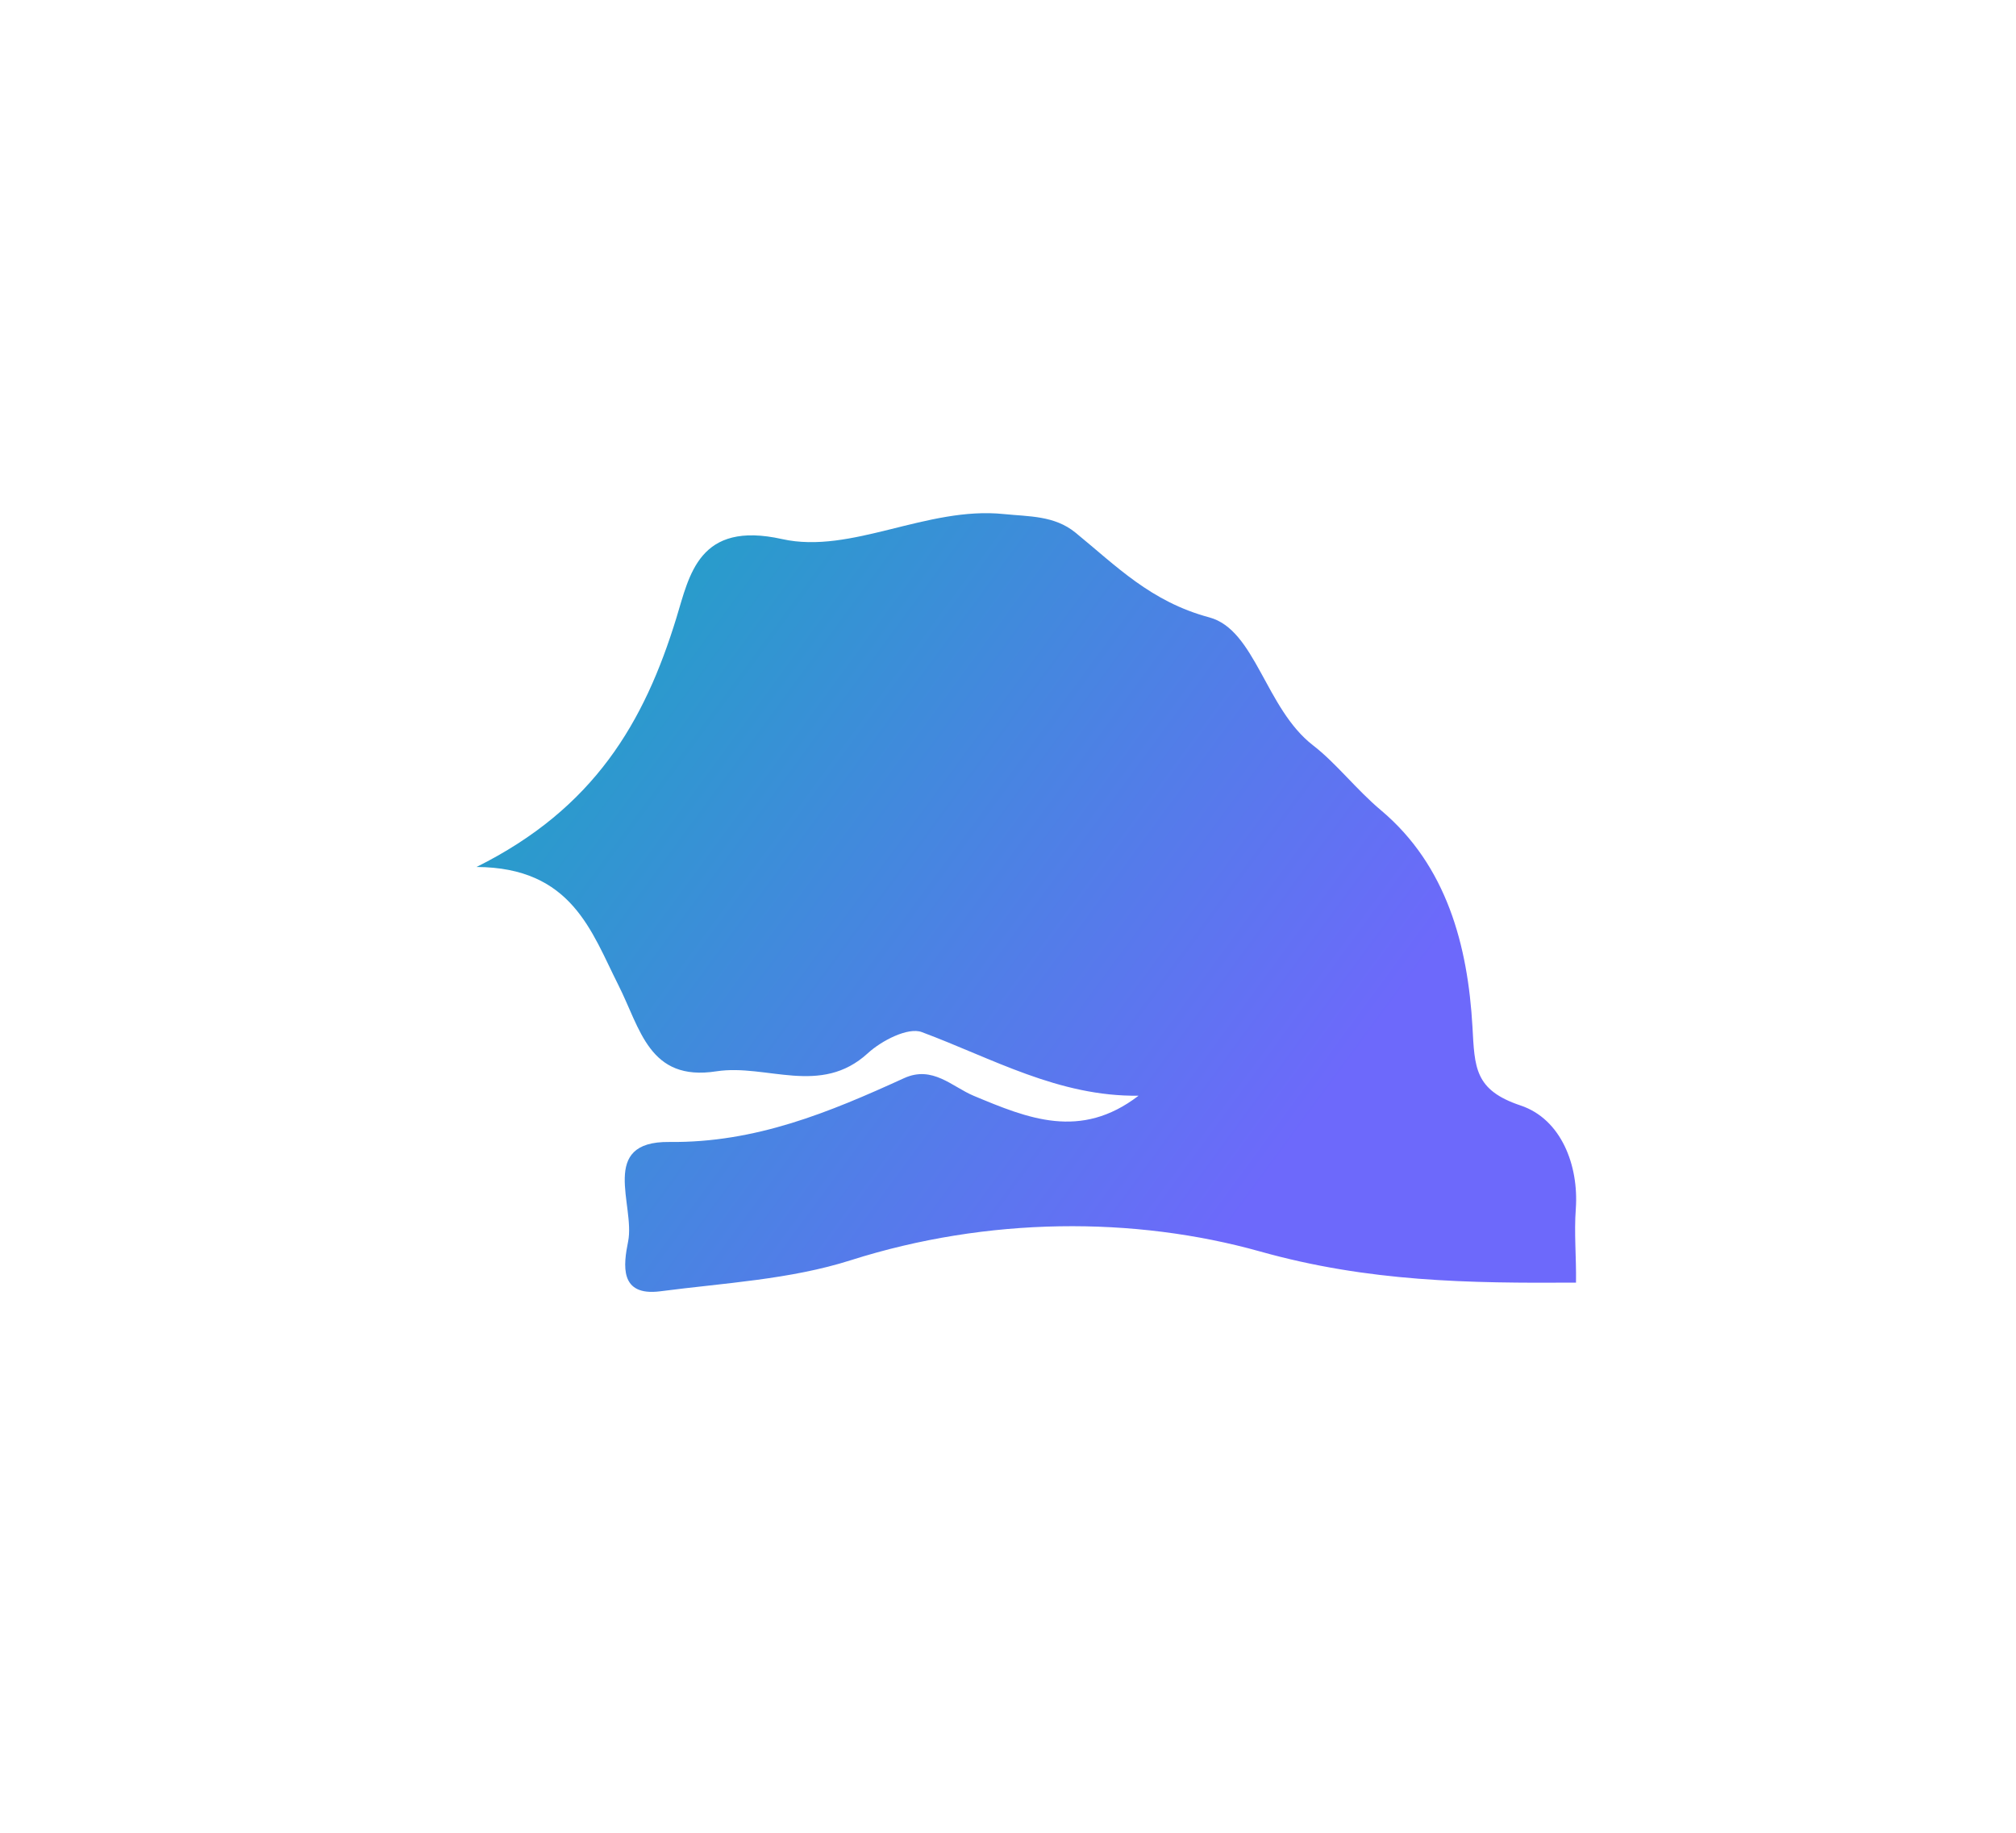
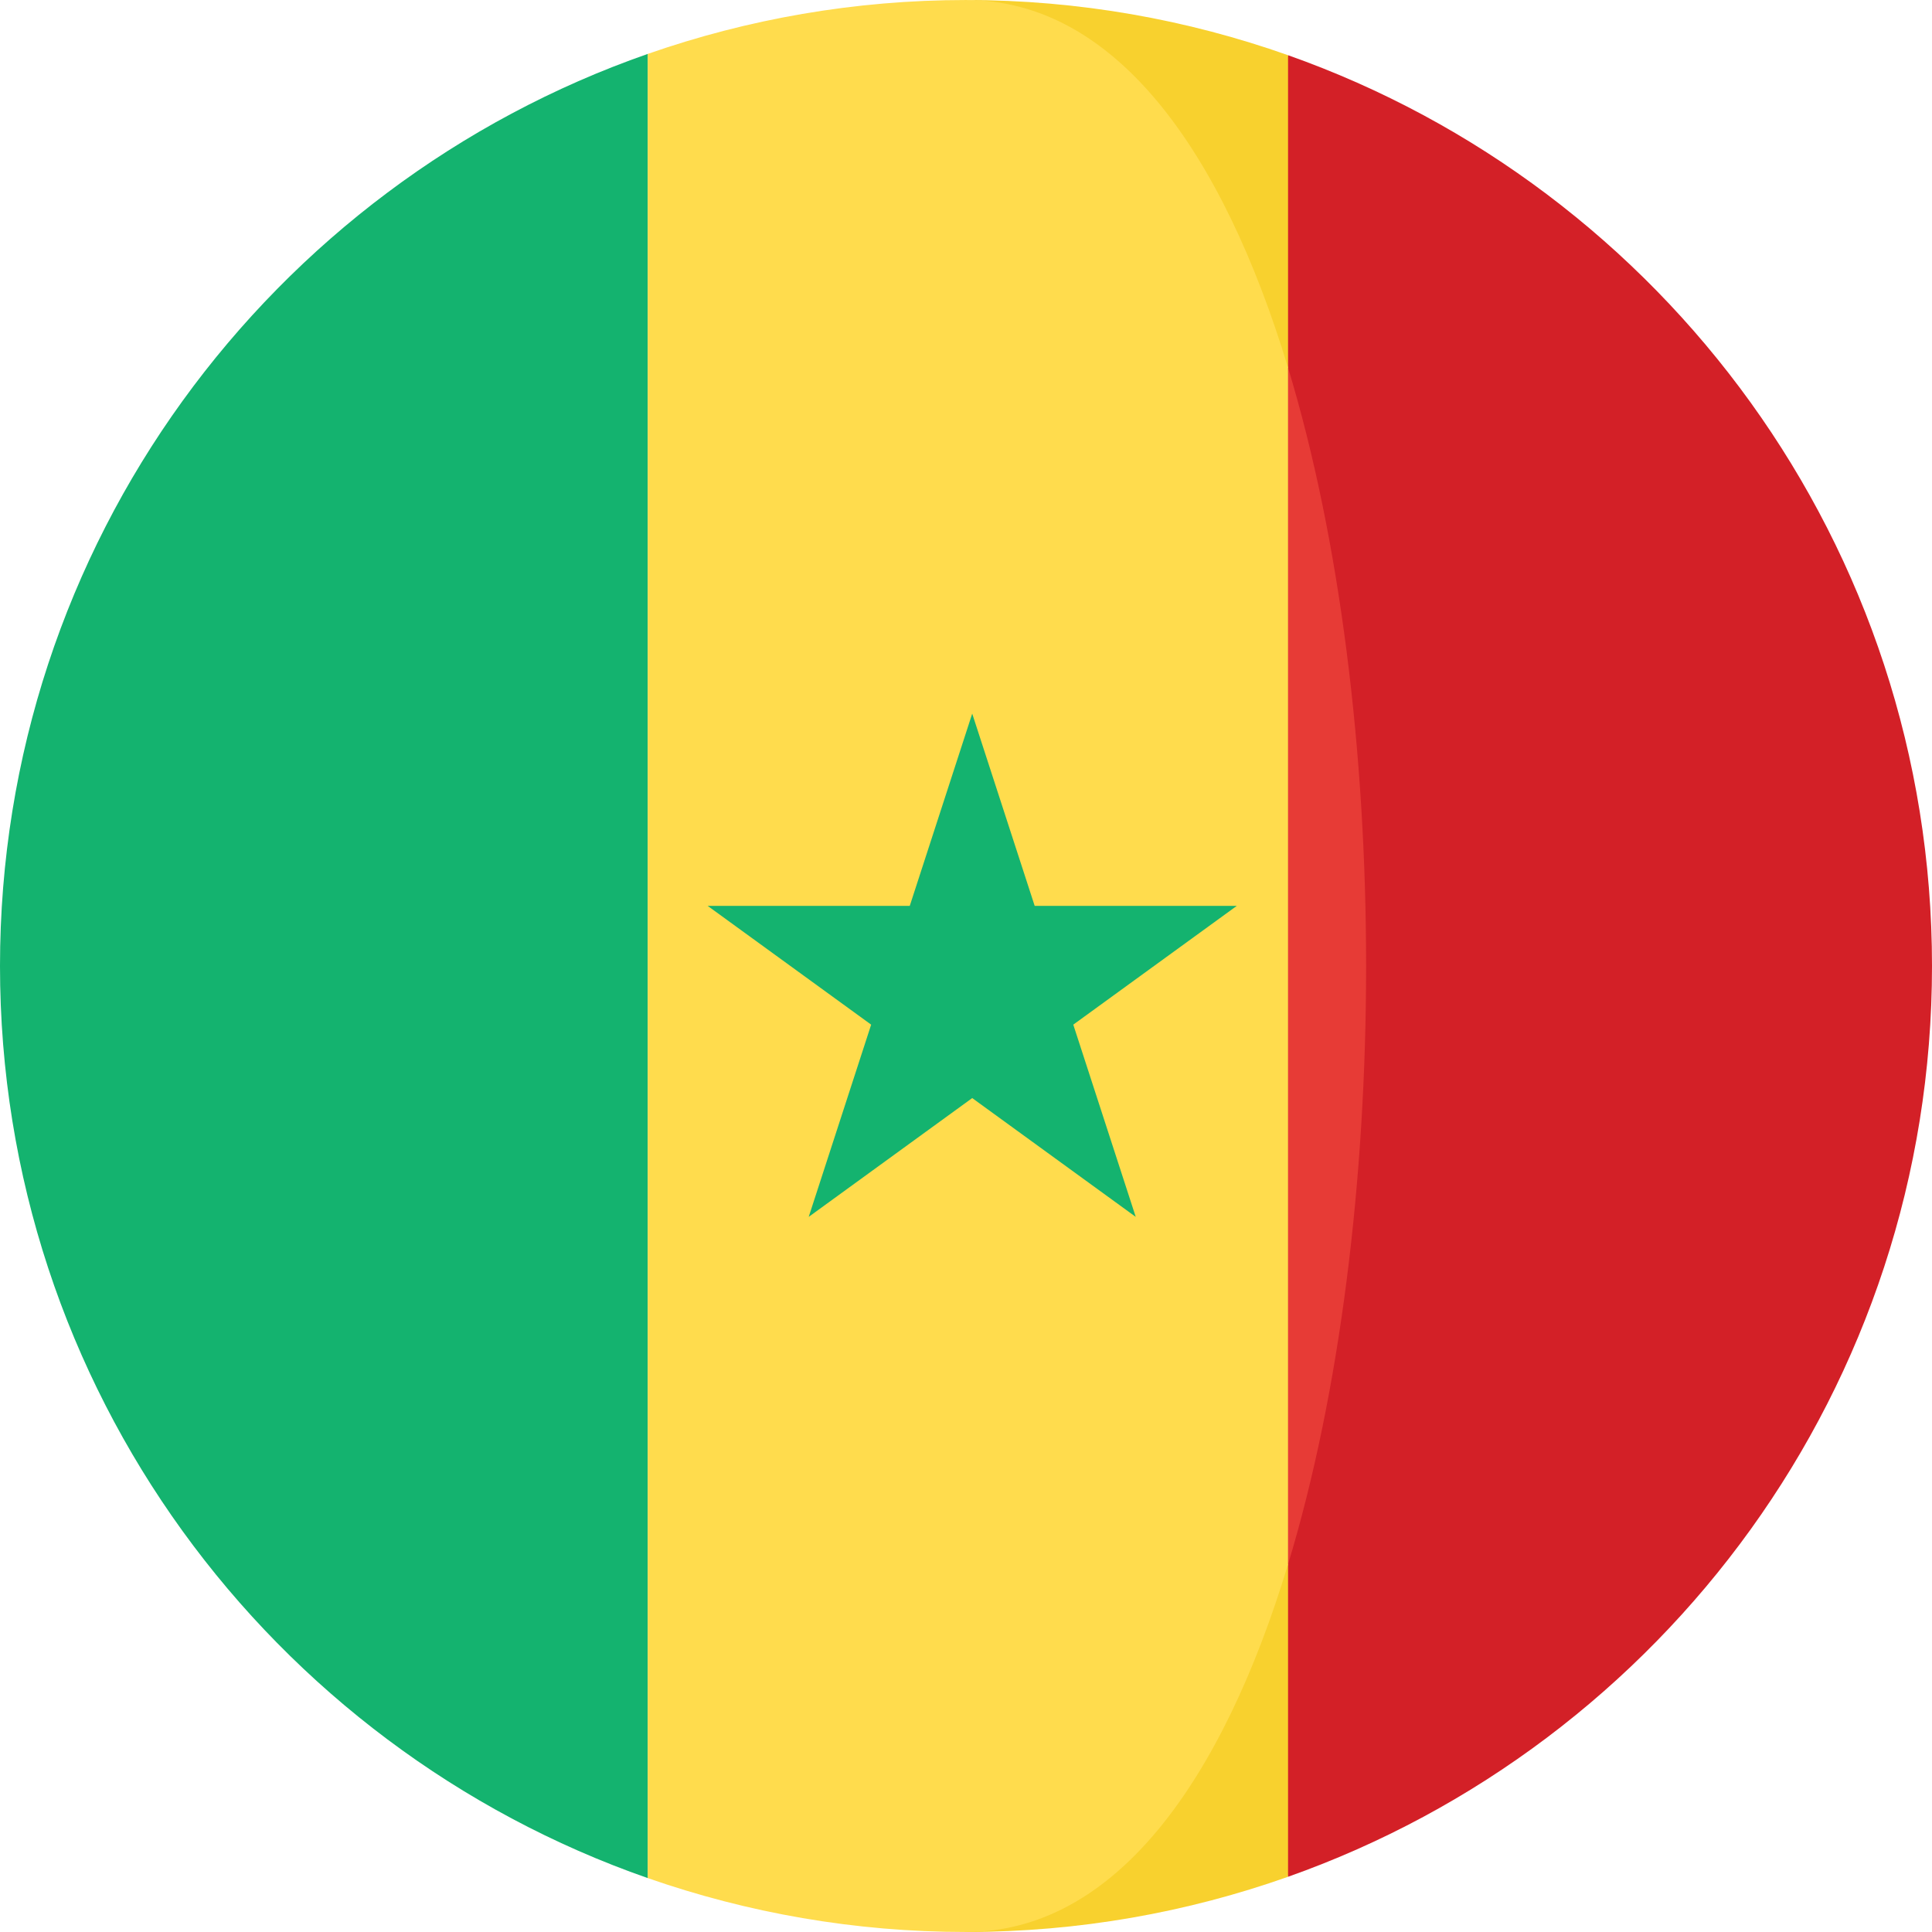
- <svg xmlns="http://www.w3.org/2000/svg" width="55" height="50" viewBox="0 0 55 50" fill="none">
-   <path d="M41.485 30.159C40.222 29.737 40.233 29.12 40.171 28.007C40.045 25.8 39.471 23.616 37.679 22.108C37 21.539 36.456 20.822 35.819 20.331C34.522 19.328 34.25 17.18 32.992 16.843C31.391 16.413 30.456 15.441 29.34 14.53C28.765 14.062 28.075 14.094 27.386 14.024C25.286 13.807 23.224 15.127 21.339 14.707C19.059 14.199 18.811 15.691 18.454 16.854C17.582 19.698 16.214 22.053 13 23.652C15.604 23.663 16.137 25.424 16.864 26.861C17.473 28.061 17.702 29.514 19.548 29.226C20.914 29.018 22.389 29.914 23.677 28.732C24.051 28.389 24.773 28.017 25.147 28.156C27.075 28.874 28.883 29.921 31.062 29.892C29.476 31.109 28.039 30.51 26.563 29.894C25.975 29.648 25.441 29.058 24.663 29.414C22.628 30.343 20.617 31.18 18.261 31.154C16.321 31.131 17.332 32.881 17.137 33.865C17.008 34.507 16.889 35.371 18.011 35.228C19.757 35 21.556 34.908 23.214 34.379C26.944 33.194 30.94 33.178 34.38 34.142C37.339 34.972 40.065 35.01 42.996 34.991C43.007 34.295 42.941 33.64 42.991 32.975C43.074 31.793 42.592 30.529 41.485 30.159Z" fill="url(#paint0_linear)" />
-   <defs>
-     <linearGradient id="paint0_linear" x1="7.254" y1="8.638" x2="38.248" y2="31.409" gradientUnits="userSpaceOnUse">
-       <stop stop-color="#00BAAF" />
-       <stop offset="0.935" stop-color="#6D69FB" />
-       <stop offset="1" stop-color="#6D69FB" />
-     </linearGradient>
-   </defs>
+ <svg xmlns="http://www.w3.org/2000/svg" version="1.1" id="Capa_1" x="0px" y="0px" viewBox="0 0 473.68 473.68" style="enable-background:new 0 0 473.68 473.68;" xml:space="preserve">
+   <path style="fill:#D32027;" d="M315.8,13.535l-27.64,76.624c25.511,84.2,25.511,209.162,0,293.358l27.639,76.624  c91.975-32.524,157.881-120.201,157.881-223.31S407.774,46.055,315.8,13.535z" />
+   <g>
+     <path style="fill:#F8D12E;" d="M315.8,90.159V13.535C291.1,4.8,264.534,0.002,236.838,0.002   C273.359,0.002,222.722,123.774,315.8,90.159z" />
+     <path style="fill:#F8D12E;" d="M236.838,473.678c27.695,0,54.261-4.798,78.961-13.534V383.52   C223.656,374.326,236.838,473.678,236.838,473.678z" />
+   </g>
+   <path style="fill:#14B36F;" d="M0,236.837C0,340.289,66.355,428.198,158.805,460.46V13.221C66.355,45.483,0,133.384,0,236.837z" />
+   <path style="fill:#E73B36;" d="M315.8,90.159v293.358C341.315,299.321,341.315,174.358,315.8,90.159z" />
+   <path style="fill:#FFDC4D;" d="M315.8,383.521V90.159c-16.125-53.222-42.44-90.157-78.961-90.157  c-27.351,0-53.592,4.689-78.034,13.219v447.238c24.442,8.522,50.682,13.219,78.034,13.219  C273.359,473.678,299.674,436.743,315.8,383.521z" />
+   <polygon style="fill:#14B36F;" points="238.364,174.965 253.678,222.095 303.235,222.095 263.143,251.219 278.456,298.349   238.364,269.221 198.276,298.349 213.586,251.219 173.498,222.095 223.054,222.095 " />
+   <g>
+ </g>
+   <g>
+ </g>
+   <g>
+ </g>
+   <g>
+ </g>
+   <g>
+ </g>
+   <g>
+ </g>
+   <g>
+ </g>
+   <g>
+ </g>
+   <g>
+ </g>
+   <g>
+ </g>
+   <g>
+ </g>
+   <g>
+ </g>
+   <g>
+ </g>
+   <g>
+ </g>
+   <g>
+ </g>
</svg>
